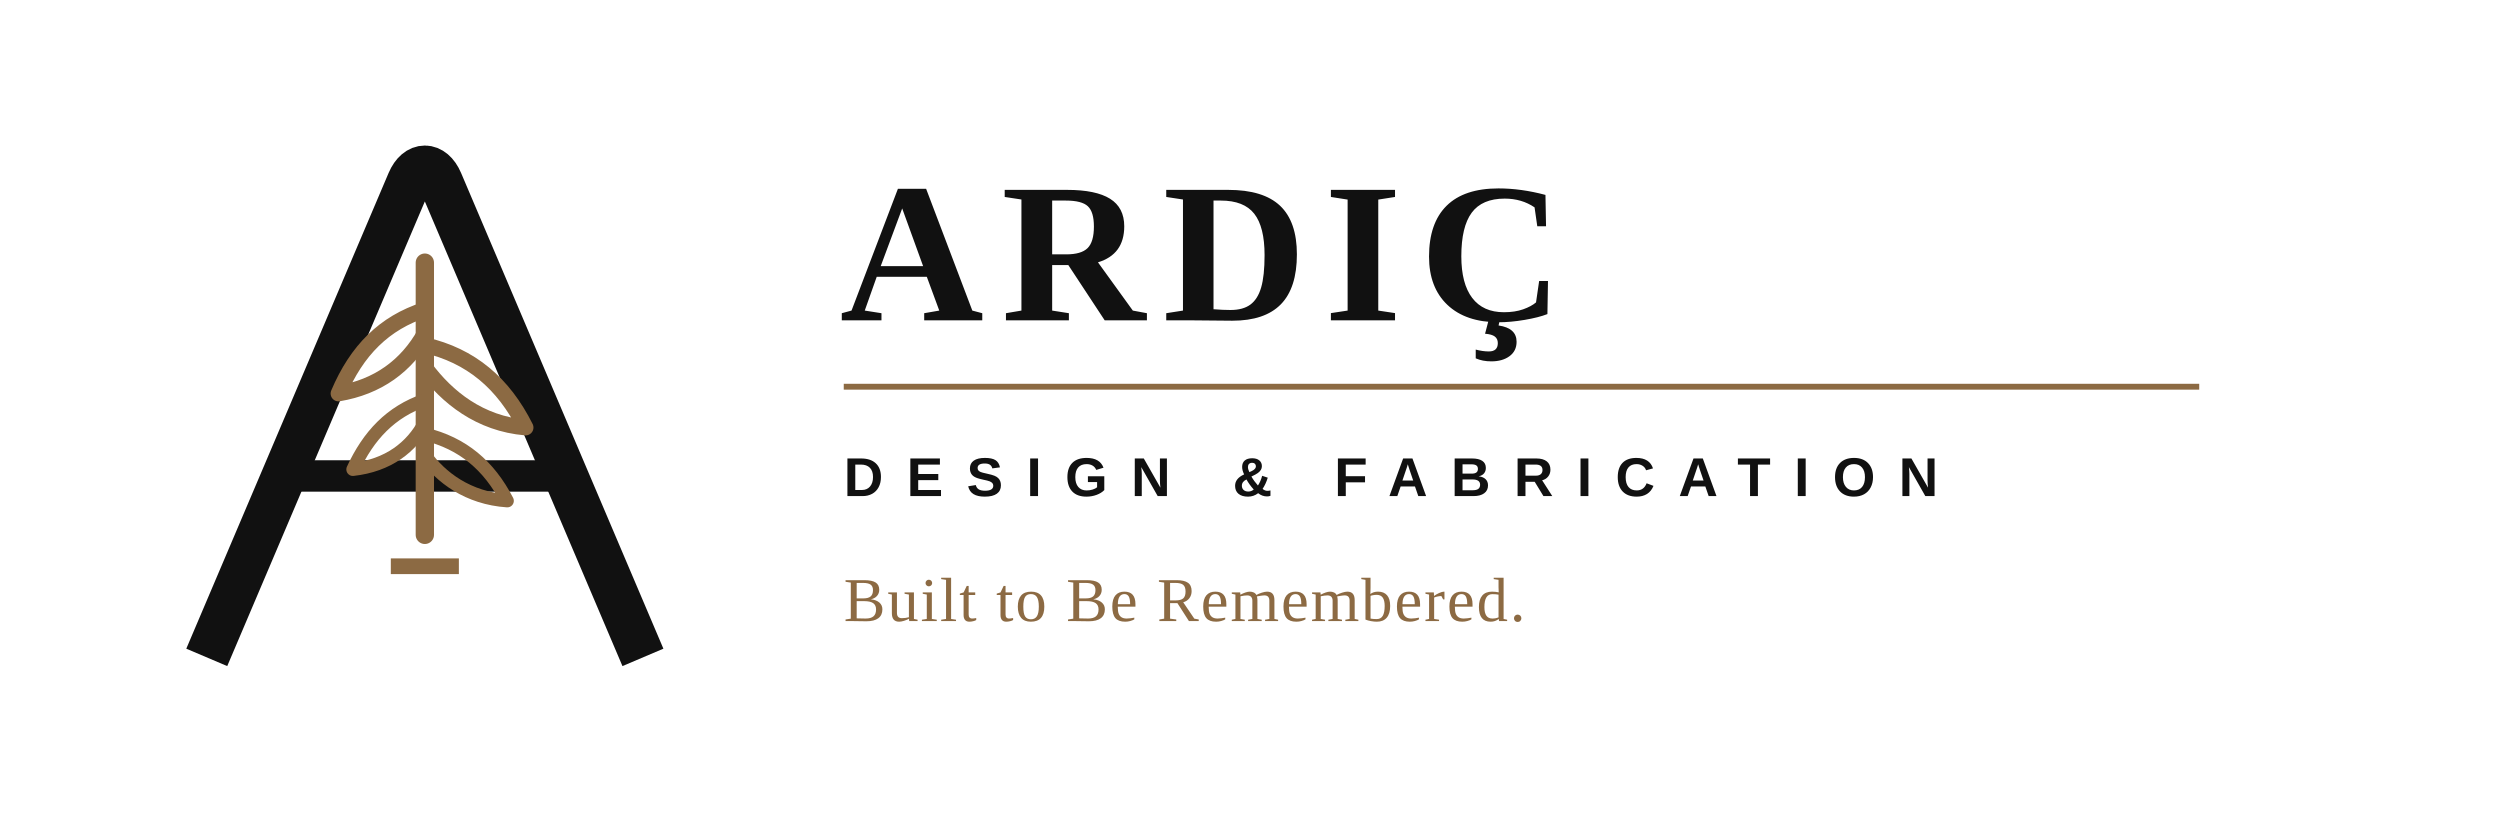
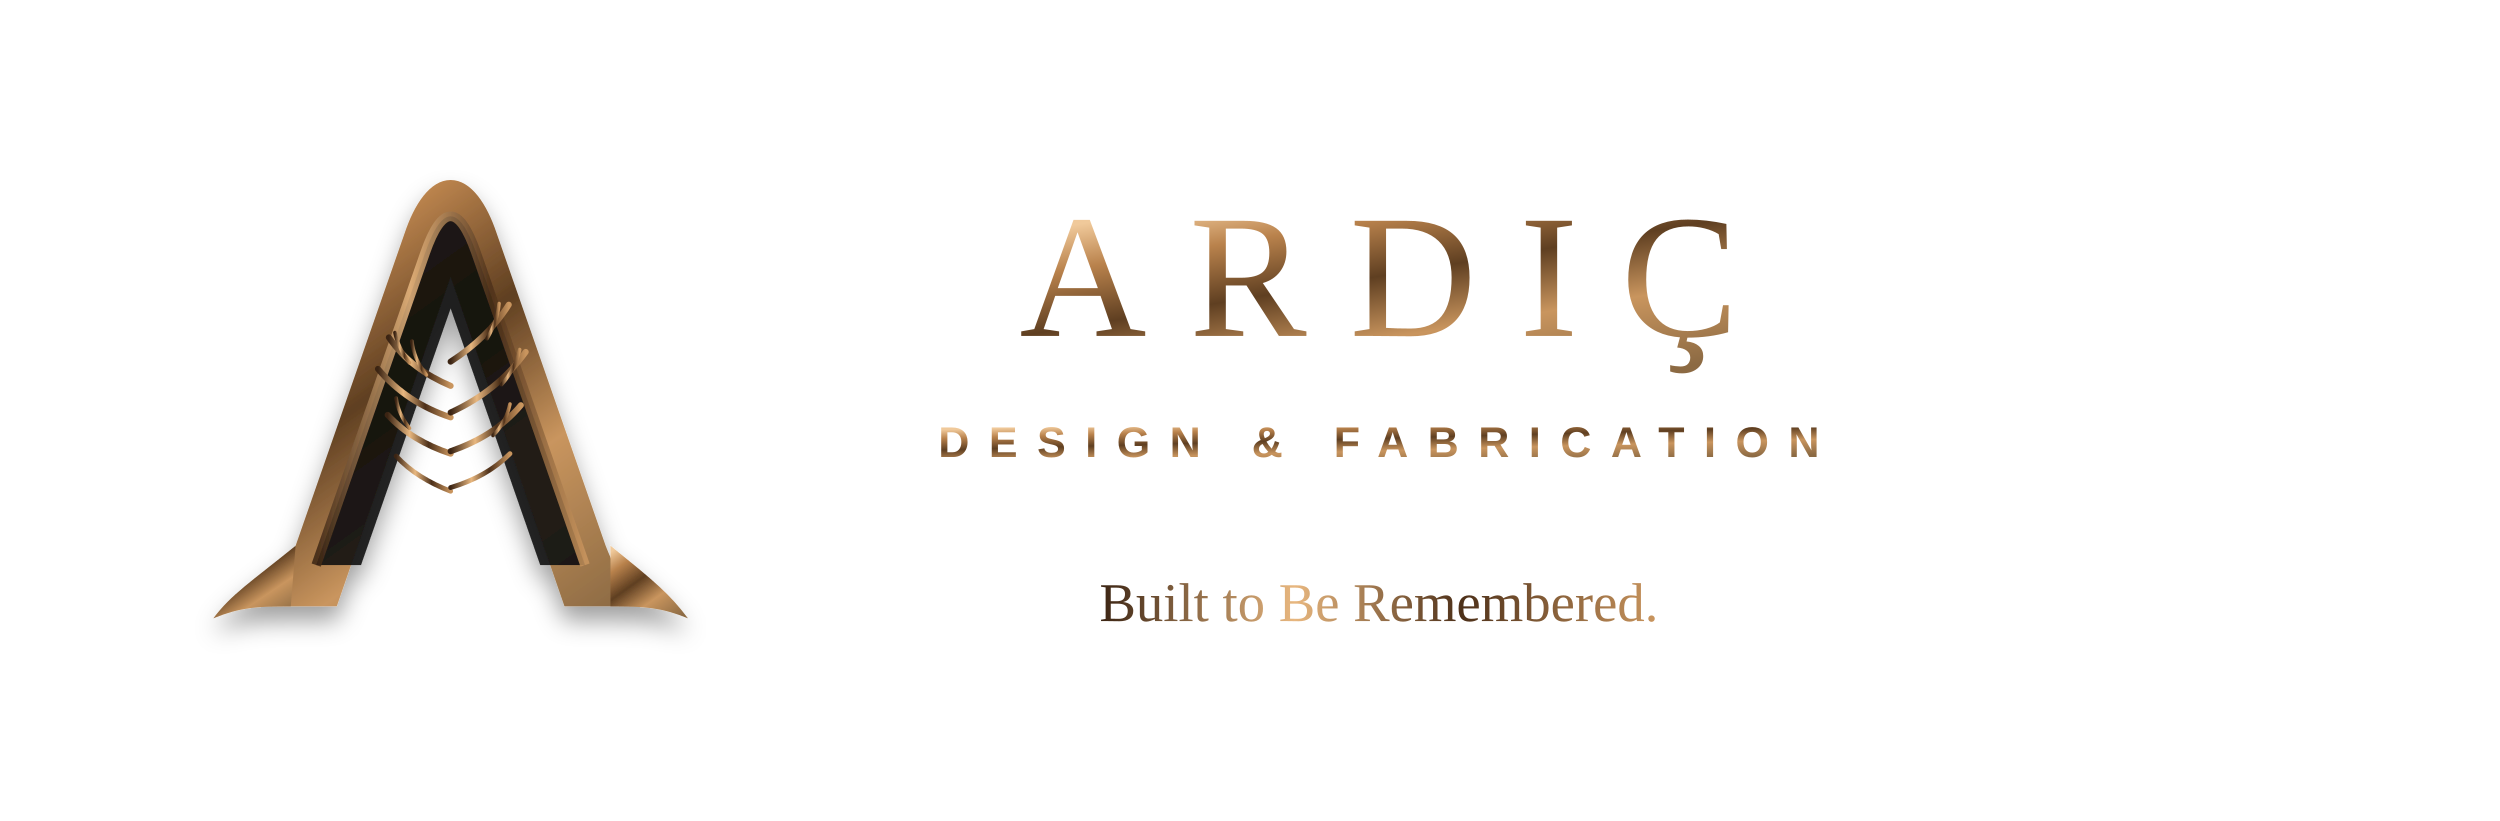
<svg xmlns="http://www.w3.org/2000/svg" width="1280" height="420" viewBox="0 0 1280 420" role="img" aria-labelledby="title desc">
-   <g transform="translate(46 38) scale(0.67)">
-     <path d="M96 430 L244 82 C250 68 262 68 268 82 L416 430" fill="none" stroke="#111111" stroke-width="34" stroke-linecap="square" stroke-linejoin="miter" />
-     <path d="M171 307 H341" fill="none" stroke="#111111" stroke-width="24" stroke-linecap="square" />
-     <path d="M256 144 V352" fill="none" stroke="#8C6A43" stroke-width="14" stroke-linecap="round" />
-     <path d="M256 180 C225 190 204 211 190 244 C220 239 242 223 256 198" fill="none" stroke="#8C6A43" stroke-width="12" stroke-linecap="round" stroke-linejoin="round" />
-     <path d="M256 207 C291 215 316 236 333 270 C298 267 273 247 256 224" fill="none" stroke="#8C6A43" stroke-width="12" stroke-linecap="round" stroke-linejoin="round" />
-     <path d="M256 249 C230 258 213 276 201 302 C228 299 246 285 256 266" fill="none" stroke="#8C6A43" stroke-width="10" stroke-linecap="round" stroke-linejoin="round" />
-     <path d="M256 275 C285 282 305 299 319 326 C289 324 268 308 256 291" fill="none" stroke="#8C6A43" stroke-width="10" stroke-linecap="round" stroke-linejoin="round" />
-     <path d="M236 376 H276" fill="none" stroke="#8C6A43" stroke-width="12" stroke-linecap="square" />
+   <defs>
+     <linearGradient id="ardic-bronze" x1="12%" y1="0%" x2="88%" y2="100%">
+       <stop offset="0%" stop-color="#F0C99A" />
+       <stop offset="18%" stop-color="#B9824C" />
+       <stop offset="42%" stop-color="#5F3F21" />
+       <stop offset="68%" stop-color="#C9955E" />
+       <stop offset="100%" stop-color="#8C6A43" />
+     </linearGradient>
+     <linearGradient id="ardic-edge" x1="0%" y1="0%" x2="100%" y2="0%">
+       <stop offset="0%" stop-color="#3B2413" />
+       <stop offset="35%" stop-color="#E8B77F" />
+       <stop offset="65%" stop-color="#4D3019" />
+       <stop offset="100%" stop-color="#C9955E" />
+     </linearGradient>
+     <filter id="ardic-shadow" x="-20%" y="-20%" width="140%" height="145%">
+       <feDropShadow dx="0" dy="12" stdDeviation="10" flood-color="#000000" flood-opacity="0.38" />
+     </filter>
+   </defs>
+   <g transform="translate(72 50) scale(0.62)">
+     <g filter="url(#ardic-shadow)">
+       <path d="M70 420 C104 415 116 401 128 370 L218 112 C226 88 239 68 256 68 C273 68 286 88 294 112 L384 370 C396 401 408 415 442 420 L350 420 L256 148 L162 420 Z" fill="url(#ardic-bronze)" />
+       <path d="M145 386 L235 128 C242 108 249 98 256 98 C263 98 270 108 277 128 L367 386 L330 386 L256 174 L182 386 Z" fill="#0D0D0C" opacity="0.88" />
+       <path d="M145 386 L235 128 C242 108 249 98 256 98 C263 98 270 108 277 128 L367 386" fill="none" stroke="url(#ardic-edge)" stroke-width="8" stroke-linejoin="round" opacity="0.85" />
+       <path d="M124 420 C96 420 82 421 60 430 C75 410 91 400 128 370 Z" fill="url(#ardic-bronze)" />
+       <path d="M388 370 C425 400 437 410 452 430 C430 421 416 420 388 420 Z" fill="url(#ardic-bronze)" />
+     </g>
+     <g stroke="url(#ardic-edge)" stroke-linecap="round" stroke-linejoin="round" fill="none">
+       <path d="M256 190 V354" stroke-width="8" />
+       <path d="M256 238 C235 229 218 217 205 198" stroke-width="5" />
+       <path d="M256 218 C276 205 292 190 304 171" stroke-width="5" />
+       <path d="M256 264 C232 256 212 243 196 224" stroke-width="5" />
+       <path d="M256 260 C282 248 302 232 318 210" stroke-width="5" />
+       <path d="M256 294 C235 287 218 277 204 262" stroke-width="5" />
+       <path d="M256 292 C279 284 299 272 314 254" stroke-width="5" />
+       <path d="M256 325 C238 318 223 309 211 296" stroke-width="4" />
+       <path d="M256 322 C276 316 292 307 305 294" stroke-width="4" />
+       <path d="M222 219 C216 211 212 203 210 194" stroke-width="3" />
+       <path d="M236 229 C229 220 225 211 224 201" stroke-width="3" />
+       <path d="M286 199 C292 189 295 180 296 170" stroke-width="3" />
+       <path d="M298 237 C306 228 311 218 313 208" stroke-width="3" />
+       <path d="M222 273 C216 265 212 257 211 248" stroke-width="3" />
+       <path d="M291 279 C299 271 303 262 305 253" stroke-width="3" />
+       <path d="M236 333 H276" stroke-width="7" stroke-linecap="square" />
+     </g>
  </g>
-   <text x="430" y="164" fill="#111111" font-family="Georgia, 'Times New Roman', serif" font-size="102" letter-spacing="9" font-weight="600">ARDIÇ</text>
-   <path d="M432 198 H1126" stroke="#8C6A43" stroke-width="3" />
-   <text x="432" y="254" fill="#111111" font-family="Arial, Helvetica, sans-serif" font-size="28" letter-spacing="12" font-weight="700">DESIGN &amp; FABRICATION</text>
-   <text x="432" y="318" fill="#8C6A43" font-family="Georgia, 'Times New Roman', serif" font-size="32" letter-spacing="1">Built to Be Remembered.</text>
+   <path d="M410 92 V320" stroke="url(#ardic-edge)" stroke-width="2" opacity="0.75" />
+   <text x="706" y="172" fill="url(#ardic-bronze)" text-anchor="middle" font-family="Georgia, 'Times New Roman', serif" font-size="90" letter-spacing="22" font-weight="500">ARDIÇ</text>
+   <text x="706" y="234" fill="url(#ardic-bronze)" text-anchor="middle" font-family="Arial, Helvetica, sans-serif" font-size="22" letter-spacing="10" font-weight="700">DESIGN &amp; FABRICATION</text>
+   <path d="M656 268 H756" stroke="url(#ardic-edge)" stroke-width="3" />
+   <text x="706" y="318" fill="url(#ardic-edge)" text-anchor="middle" font-family="Georgia, 'Times New Roman', serif" font-size="28">Built to Be Remembered.</text>
</svg>
